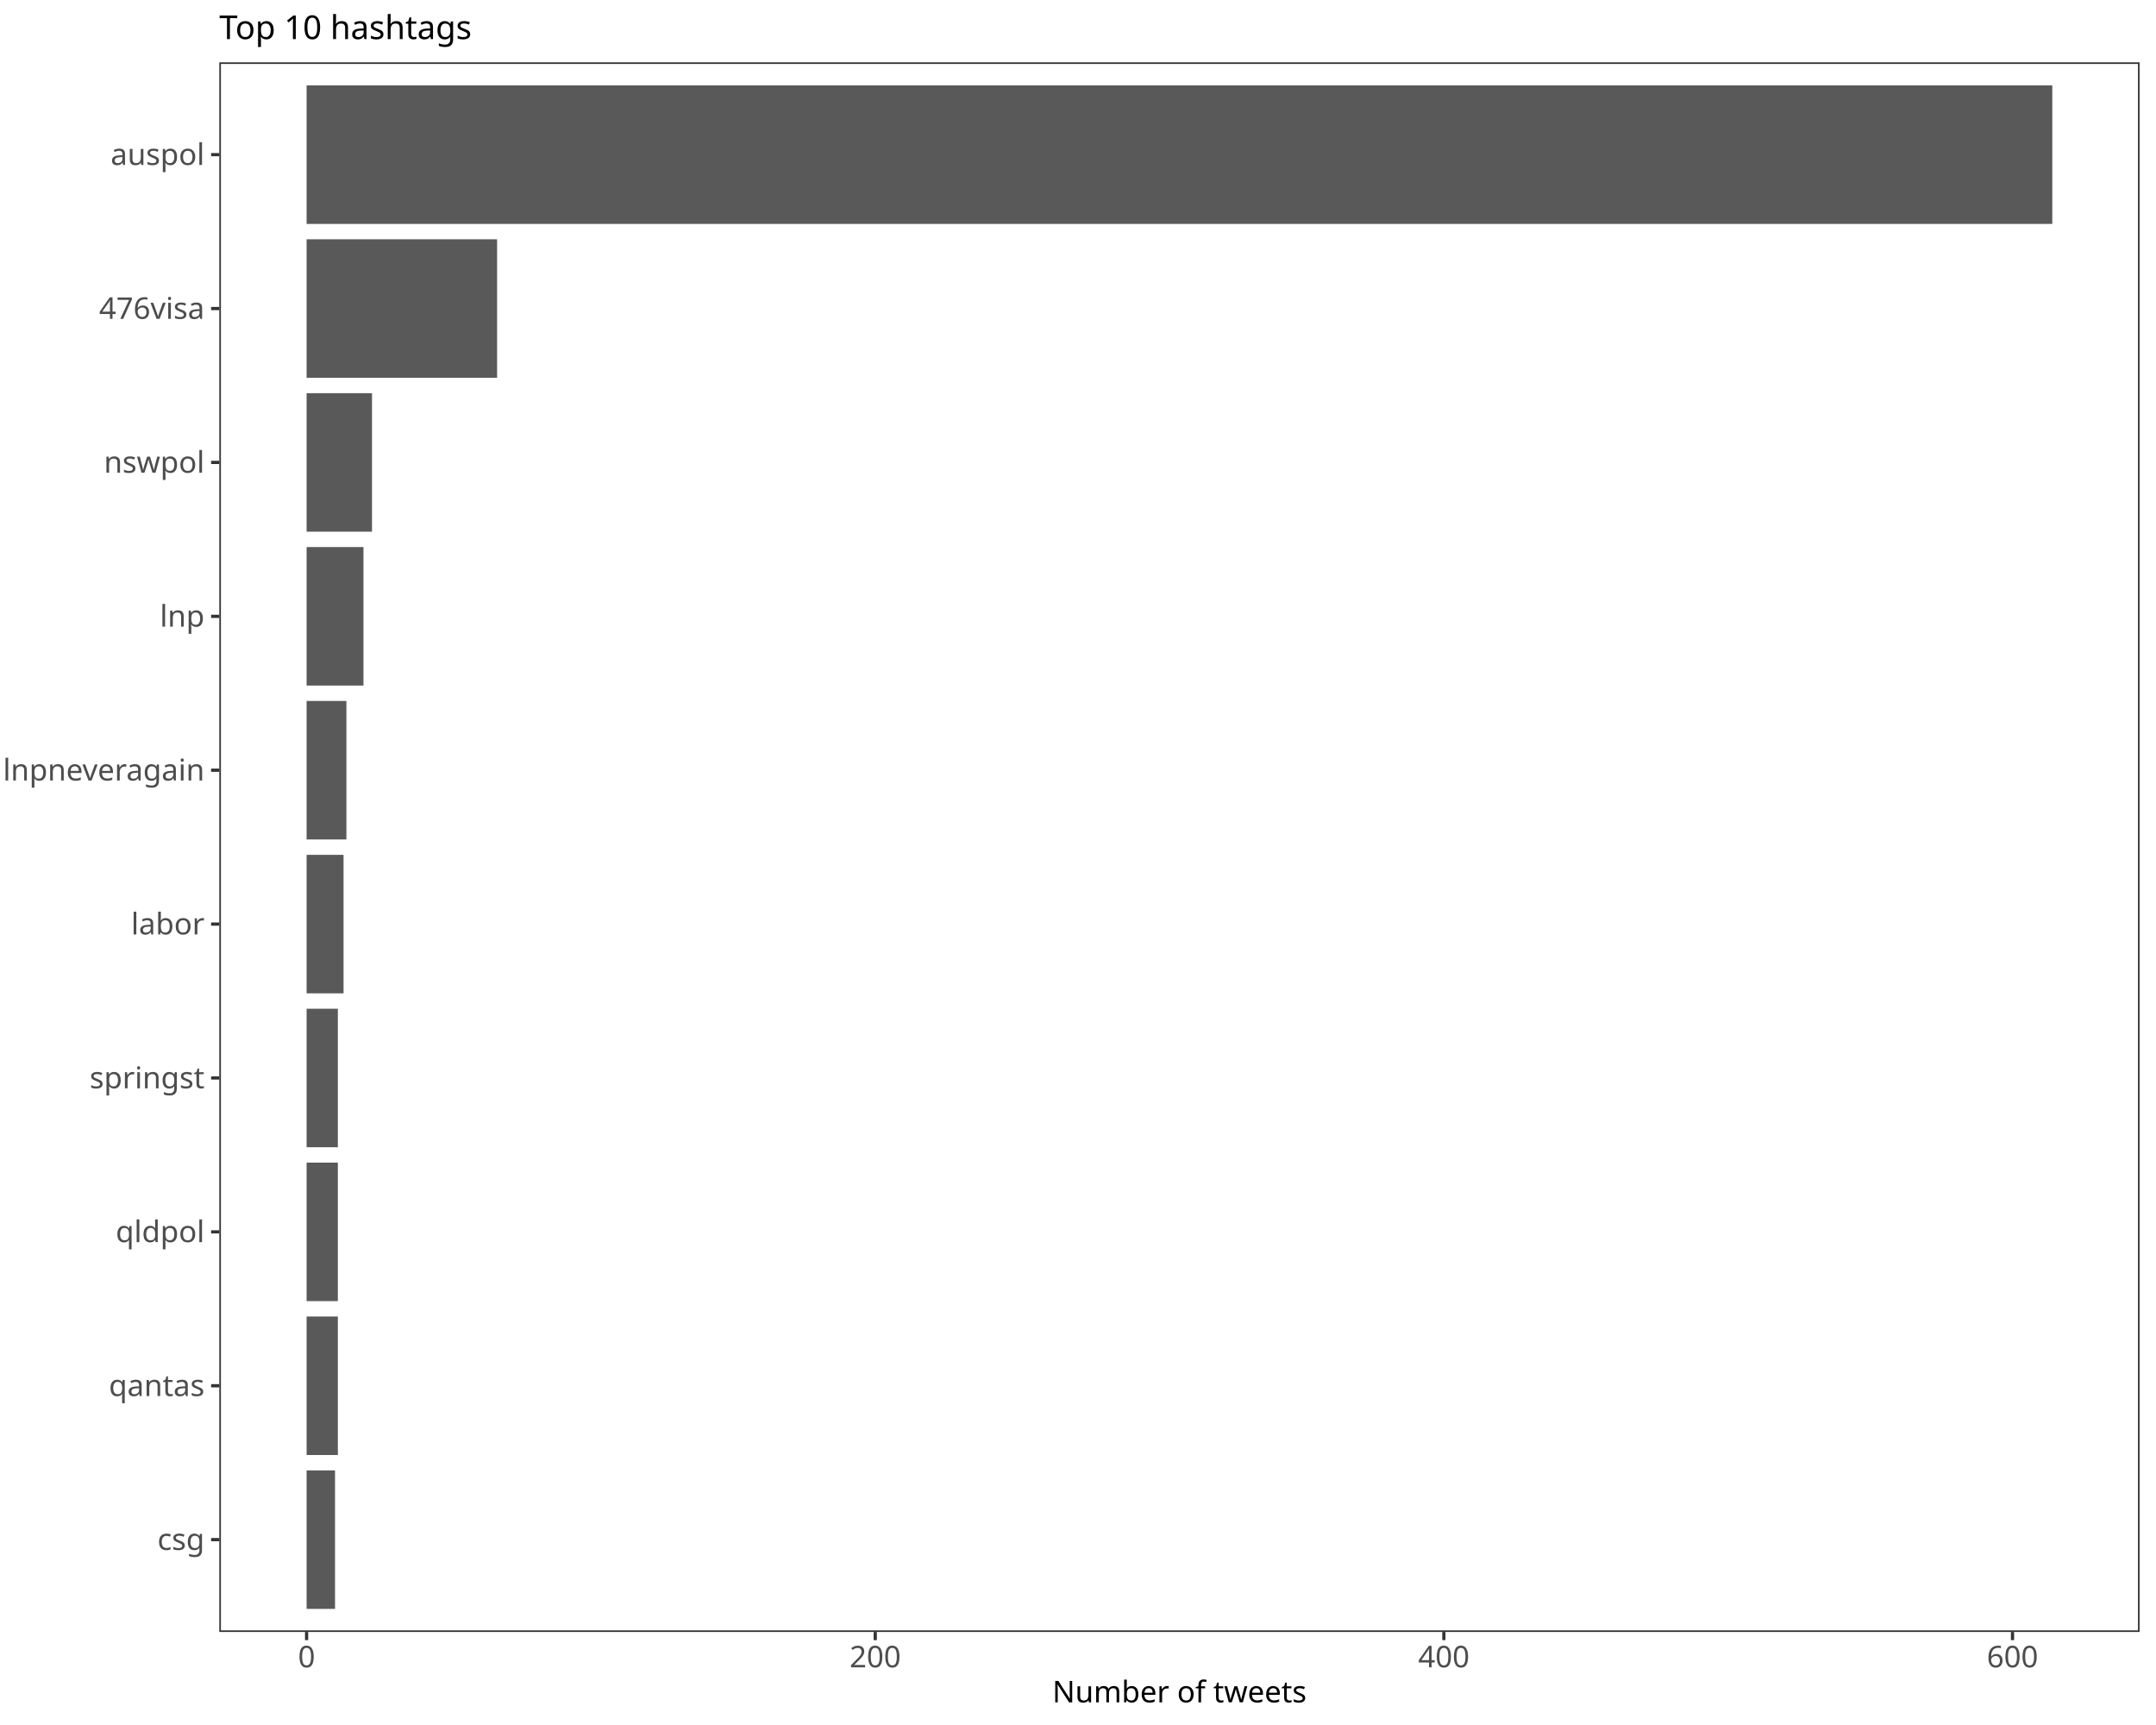
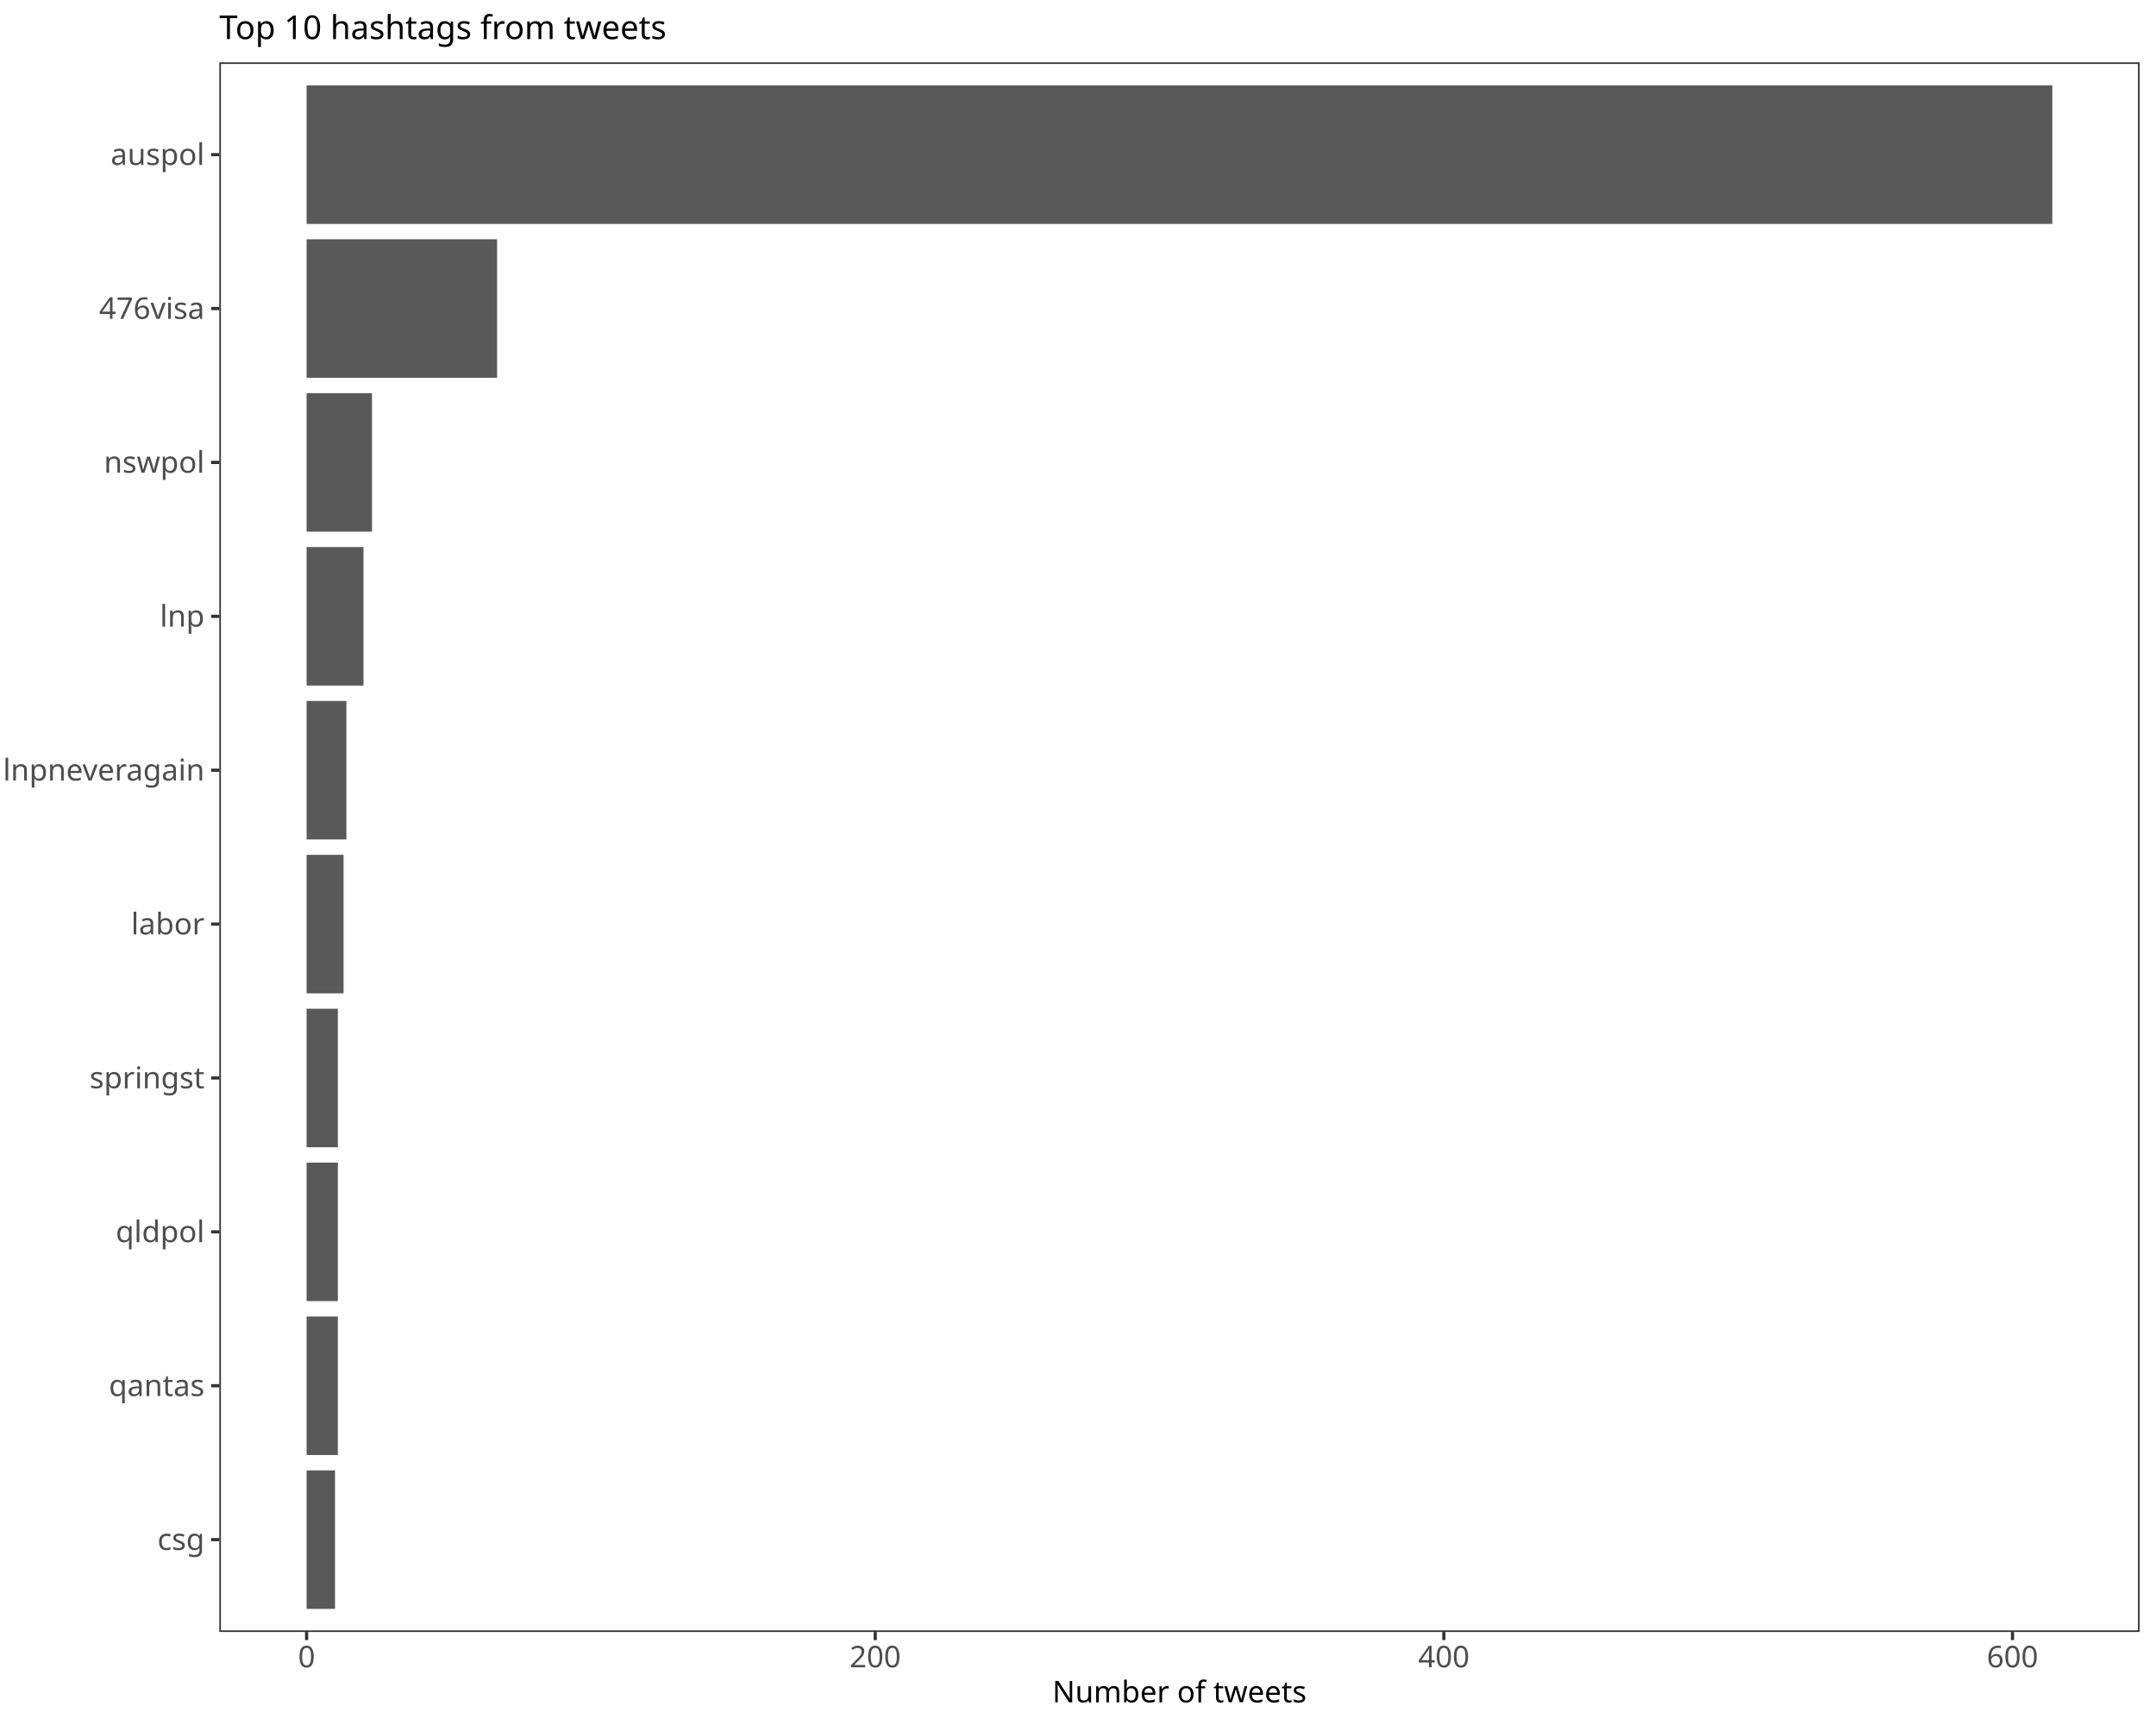
<svg xmlns="http://www.w3.org/2000/svg" class="svglite" data-engine-version="2.0" width="720.00pt" height="576.00pt" viewBox="0 0 720.00 576.00">
  <defs>
    <style type="text/css">
    .svglite line, .svglite polyline, .svglite polygon, .svglite path, .svglite rect, .svglite circle {
      fill: none;
      stroke: #000000;
      stroke-linecap: round;
      stroke-linejoin: round;
      stroke-miterlimit: 10.00;
    }
  </style>
  </defs>
  <rect width="100%" height="100%" style="stroke: none; fill: #FFFFFF;" />
  <defs>
    <clipPath id="cpMC4wMHw3MjAuMDB8MC4wMHw1NzYuMDA=">
      <rect x="0.00" y="0.00" width="720.00" height="576.00" />
    </clipPath>
  </defs>
  <g clip-path="url(#cpMC4wMHw3MjAuMDB8MC4wMHw1NzYuMDA=)">
    <rect x="0.00" y="0.00" width="720.00" height="576.00" style="stroke-width: 1.07; stroke: #FFFFFF; fill: #FFFFFF;" />
  </g>
  <defs>
    <clipPath id="cpNzMuMjR8NzE0LjUyfDIwLjgxfDU0NC45Mw==">
      <rect x="73.24" y="20.81" width="641.28" height="524.12" />
    </clipPath>
  </defs>
  <g clip-path="url(#cpNzMuMjR8NzE0LjUyfDIwLjgxfDU0NC45Mw==)">
    <rect x="73.24" y="20.81" width="641.28" height="524.12" style="stroke-width: 1.07; stroke: none; fill: #FFFFFF;" />
    <rect x="102.39" y="28.52" width="582.98" height="46.25" style="stroke-width: 1.07; stroke: none; stroke-linecap: butt; stroke-linejoin: miter; fill: #595959;" />
    <rect x="102.39" y="79.90" width="63.62" height="46.25" style="stroke-width: 1.07; stroke: none; stroke-linecap: butt; stroke-linejoin: miter; fill: #595959;" />
    <rect x="102.39" y="131.29" width="21.84" height="46.25" style="stroke-width: 1.07; stroke: none; stroke-linecap: butt; stroke-linejoin: miter; fill: #595959;" />
    <rect x="102.39" y="182.67" width="18.99" height="46.25" style="stroke-width: 1.07; stroke: none; stroke-linecap: butt; stroke-linejoin: miter; fill: #595959;" />
    <rect x="102.39" y="234.06" width="13.29" height="46.25" style="stroke-width: 1.07; stroke: none; stroke-linecap: butt; stroke-linejoin: miter; fill: #595959;" />
    <rect x="102.39" y="285.44" width="12.34" height="46.25" style="stroke-width: 1.07; stroke: none; stroke-linecap: butt; stroke-linejoin: miter; fill: #595959;" />
    <rect x="102.39" y="439.60" width="10.44" height="46.25" style="stroke-width: 1.07; stroke: none; stroke-linecap: butt; stroke-linejoin: miter; fill: #595959;" />
    <rect x="102.39" y="388.21" width="10.44" height="46.25" style="stroke-width: 1.07; stroke: none; stroke-linecap: butt; stroke-linejoin: miter; fill: #595959;" />
    <rect x="102.39" y="336.83" width="10.44" height="46.25" style="stroke-width: 1.07; stroke: none; stroke-linecap: butt; stroke-linejoin: miter; fill: #595959;" />
    <rect x="102.39" y="490.98" width="9.49" height="46.25" style="stroke-width: 1.07; stroke: none; stroke-linecap: butt; stroke-linejoin: miter; fill: #595959;" />
    <rect x="73.24" y="20.81" width="641.28" height="524.12" style="stroke-width: 1.07; stroke: #333333;" />
  </g>
  <g clip-path="url(#cpMC4wMHw3MjAuMDB8MC4wMHw1NzYuMDA=)">
    <text x="68.31" y="517.54" text-anchor="end" style="font-size: 10.00px; fill: #4D4D4D; font-family: sans;" textLength="15.57px" lengthAdjust="spacingAndGlyphs">csg</text>
    <text x="68.31" y="466.16" text-anchor="end" style="font-size: 10.00px; fill: #4D4D4D; font-family: sans;" textLength="30.03px" lengthAdjust="spacingAndGlyphs">qantas</text>
    <text x="68.31" y="414.77" text-anchor="end" style="font-size: 10.00px; fill: #4D4D4D; font-family: sans;" textLength="26.69px" lengthAdjust="spacingAndGlyphs">qldpol</text>
    <text x="68.31" y="363.39" text-anchor="end" style="font-size: 10.00px; fill: #4D4D4D; font-family: sans;" textLength="35.02px" lengthAdjust="spacingAndGlyphs">springst</text>
    <text x="68.31" y="312.01" text-anchor="end" style="font-size: 10.00px; fill: #4D4D4D; font-family: sans;" textLength="22.24px" lengthAdjust="spacingAndGlyphs">labor</text>
    <text x="68.31" y="260.62" text-anchor="end" style="font-size: 10.00px; fill: #4D4D4D; font-family: sans;" textLength="62.83px" lengthAdjust="spacingAndGlyphs">lnpneveragain</text>
    <text x="68.31" y="209.24" text-anchor="end" style="font-size: 10.00px; fill: #4D4D4D; font-family: sans;" textLength="13.34px" lengthAdjust="spacingAndGlyphs">lnp</text>
    <text x="68.31" y="157.85" text-anchor="end" style="font-size: 10.00px; fill: #4D4D4D; font-family: sans;" textLength="31.13px" lengthAdjust="spacingAndGlyphs">nswpol</text>
    <text x="68.31" y="106.47" text-anchor="end" style="font-size: 10.00px; fill: #4D4D4D; font-family: sans;" textLength="34.48px" lengthAdjust="spacingAndGlyphs">476visa</text>
    <text x="68.31" y="55.08" text-anchor="end" style="font-size: 10.00px; fill: #4D4D4D; font-family: sans;" textLength="29.47px" lengthAdjust="spacingAndGlyphs">auspol</text>
    <polyline points="70.50,514.10 73.24,514.10 " style="stroke-width: 1.07; stroke: #333333; stroke-linecap: butt;" />
    <polyline points="70.50,462.72 73.24,462.72 " style="stroke-width: 1.07; stroke: #333333; stroke-linecap: butt;" />
    <polyline points="70.50,411.33 73.24,411.33 " style="stroke-width: 1.07; stroke: #333333; stroke-linecap: butt;" />
    <polyline points="70.50,359.95 73.24,359.95 " style="stroke-width: 1.07; stroke: #333333; stroke-linecap: butt;" />
    <polyline points="70.50,308.57 73.24,308.57 " style="stroke-width: 1.07; stroke: #333333; stroke-linecap: butt;" />
    <polyline points="70.50,257.18 73.24,257.18 " style="stroke-width: 1.07; stroke: #333333; stroke-linecap: butt;" />
    <polyline points="70.50,205.80 73.24,205.80 " style="stroke-width: 1.07; stroke: #333333; stroke-linecap: butt;" />
    <polyline points="70.50,154.41 73.24,154.41 " style="stroke-width: 1.07; stroke: #333333; stroke-linecap: butt;" />
    <polyline points="70.50,103.03 73.24,103.03 " style="stroke-width: 1.07; stroke: #333333; stroke-linecap: butt;" />
    <polyline points="70.50,51.64 73.24,51.64 " style="stroke-width: 1.07; stroke: #333333; stroke-linecap: butt;" />
    <polyline points="102.39,547.67 102.39,544.93 " style="stroke-width: 1.07; stroke: #333333; stroke-linecap: butt;" />
    <polyline points="292.29,547.67 292.29,544.93 " style="stroke-width: 1.07; stroke: #333333; stroke-linecap: butt;" />
    <polyline points="482.18,547.67 482.18,544.93 " style="stroke-width: 1.07; stroke: #333333; stroke-linecap: butt;" />
    <polyline points="672.08,547.67 672.08,544.93 " style="stroke-width: 1.07; stroke: #333333; stroke-linecap: butt;" />
    <text x="102.39" y="556.75" text-anchor="middle" style="font-size: 10.00px; fill: #4D4D4D; font-family: sans;" textLength="5.56px" lengthAdjust="spacingAndGlyphs">0</text>
    <text x="292.29" y="556.75" text-anchor="middle" style="font-size: 10.00px; fill: #4D4D4D; font-family: sans;" textLength="16.69px" lengthAdjust="spacingAndGlyphs">200</text>
    <text x="482.18" y="556.75" text-anchor="middle" style="font-size: 10.00px; fill: #4D4D4D; font-family: sans;" textLength="16.69px" lengthAdjust="spacingAndGlyphs">400</text>
    <text x="672.08" y="556.75" text-anchor="middle" style="font-size: 10.00px; fill: #4D4D4D; font-family: sans;" textLength="16.69px" lengthAdjust="spacingAndGlyphs">600</text>
    <text x="393.88" y="568.44" text-anchor="middle" style="font-size: 10.00px; font-family: sans;" textLength="78.38px" lengthAdjust="spacingAndGlyphs">Number of tweets</text>
-     <text x="73.24" y="13.05" style="font-size: 11.00px; font-family: sans;" textLength="81.96px" lengthAdjust="spacingAndGlyphs">Top 10 hashtags</text>
+     <text x="73.24" y="13.05" style="font-size: 11.00px; font-family: sans;" textLength="141.87px" lengthAdjust="spacingAndGlyphs">Top 10 hashtags from tweets</text>
  </g>
</svg>
